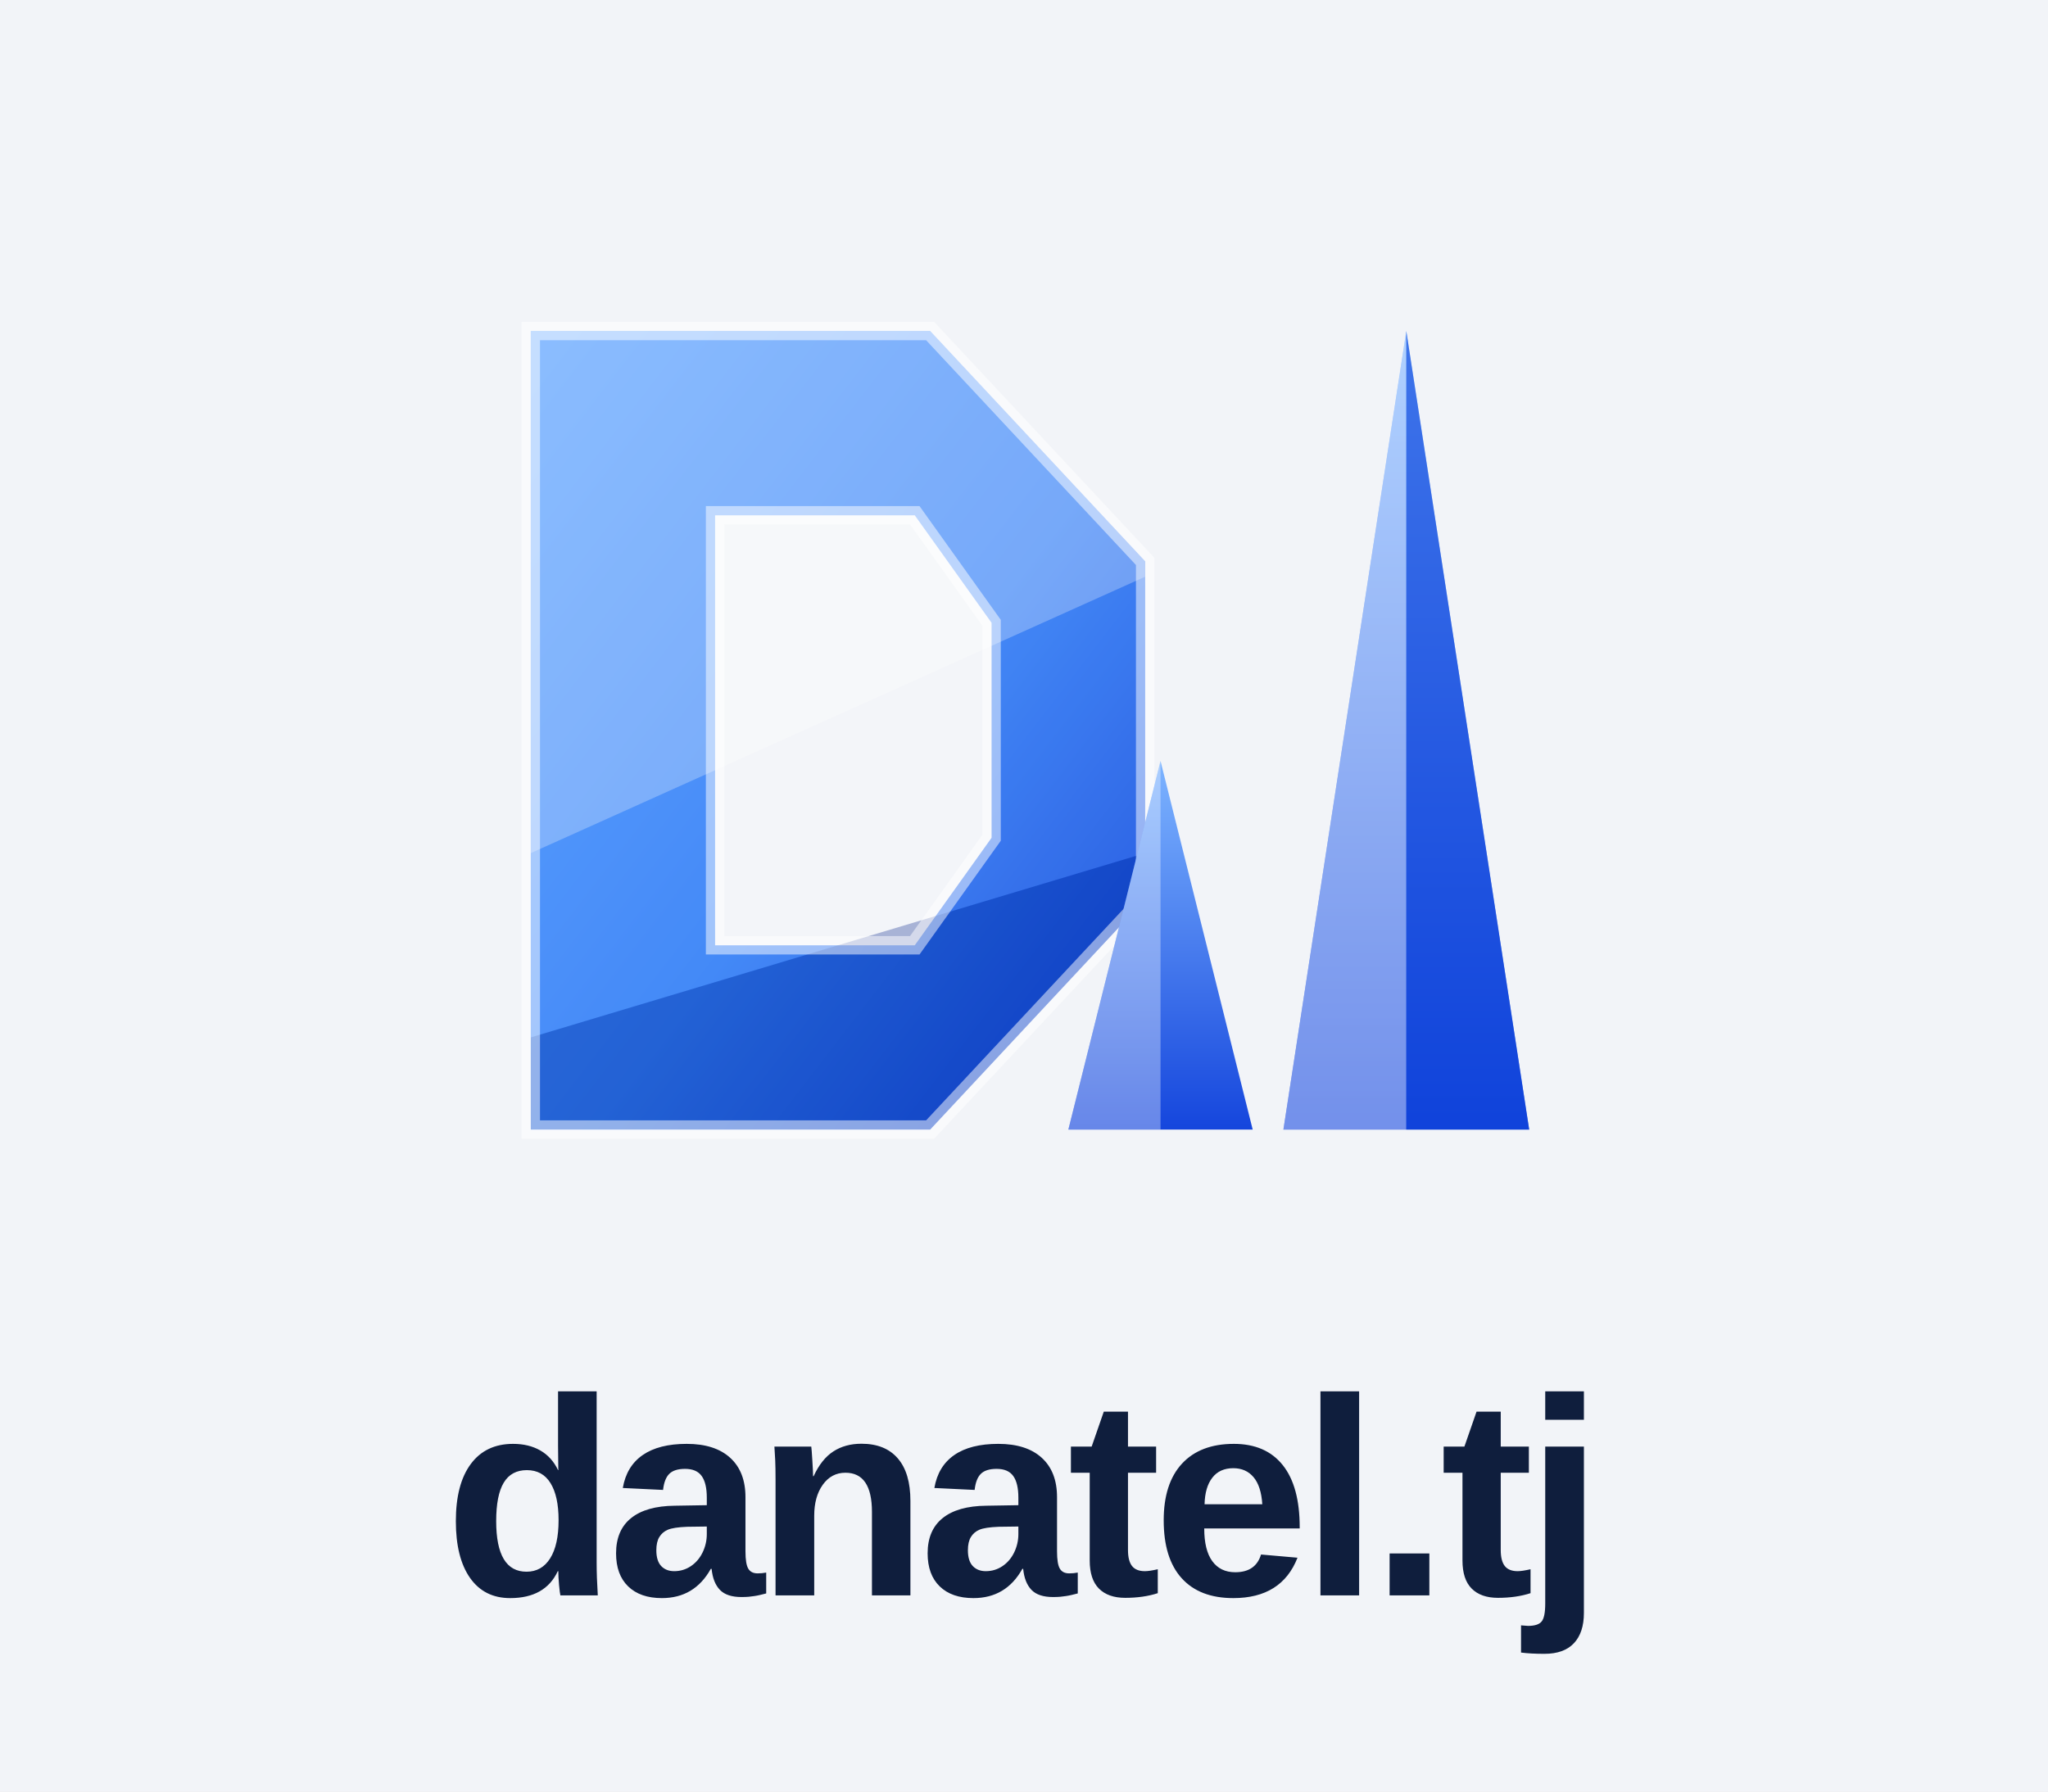
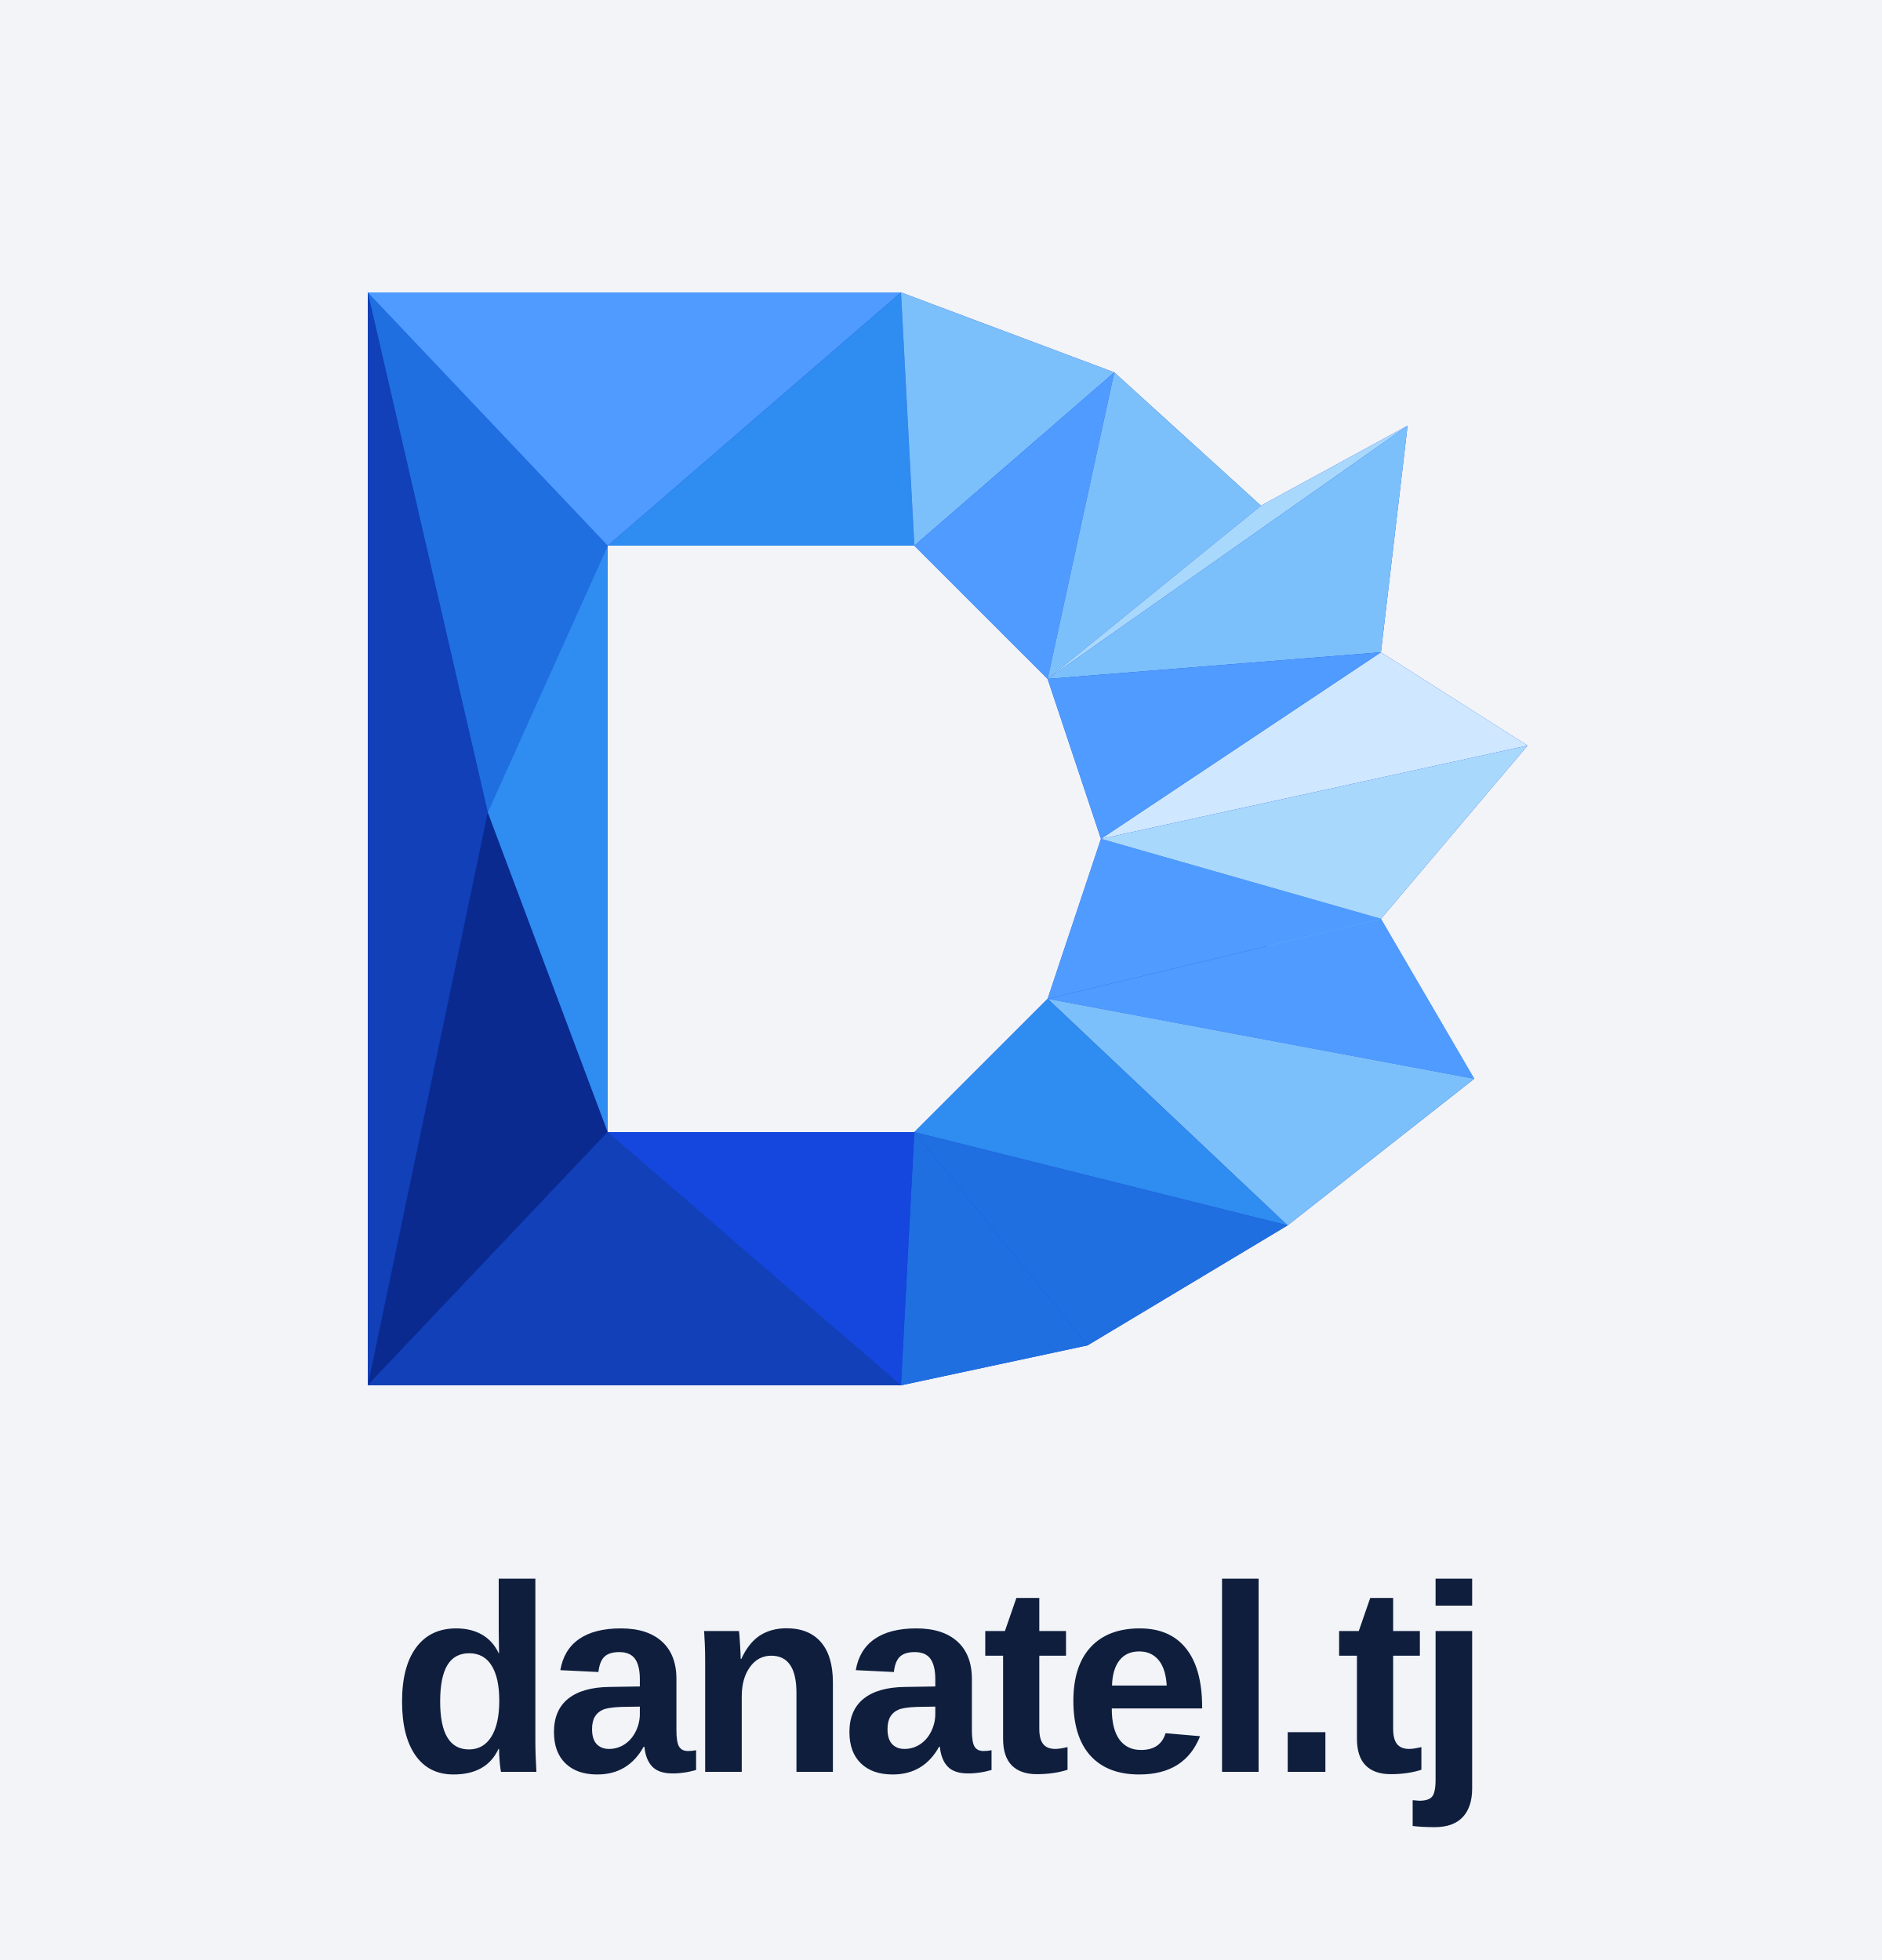
- <svg xmlns="http://www.w3.org/2000/svg" viewBox="0 0 480 420" width="480" height="420">
+ <svg xmlns="http://www.w3.org/2000/svg" viewBox="0 0 480 500" width="480" height="500">
  <defs>
-     <linearGradient id="lb" x1="0" y1="0" x2="1" y2="1">
-       <stop offset="0" stop-color="#4f9bff" />
-       <stop offset="0.55" stop-color="#2f7cf6" />
-       <stop offset="1" stop-color="#0b3fd8" />
-     </linearGradient>
-     <linearGradient id="la" x1="0" y1="0" x2="0" y2="1">
-       <stop offset="0" stop-color="#7db4ff" />
-       <stop offset="1" stop-color="#1546dd" />
-     </linearGradient>
    <clipPath id="lc">
-       <path fill-rule="evenodd" d="M4 6 H30 L44 21 V43 L30 58 H4 Z M16 18 H29 L34 25 V39 L29 46 H16 Z" />
+       <path fill-rule="evenodd" d="M14 18 H94 L126 30 L148 50 L170 38 L166 72 L188 86 L166 112 L180 136 L152 158 L122 176 L94 182 L14 182 Z M50 56 H96 L116 76 L124 100 L116 124 L96 144 L50 144 Z" />
    </clipPath>
  </defs>
-   <rect width="480" height="420" fill="#f2f4f8" />
-   <g transform="translate(110,56) scale(3.6)">
-     <path fill-rule="evenodd" fill="url(#lb)" d="M4 6 H30 L44 21 V43 L30 58 H4 Z M16 18 H29 L34 25 V39 L29 46 H16 Z" />
+   <rect width="480" height="500" fill="#f2f4f8" />
+   <g transform="translate(70,44) scale(1.7)">
+     <path fill-rule="evenodd" fill="#1546dd" d="M14 18 H94 L126 30 L148 50 L170 38 L166 72 L188 86 L166 112 L180 136 L152 158 L122 176 L94 182 L14 182 Z M50 56 H96 L116 76 L124 100 L116 124 L96 144 L50 144 Z" />
    <g clip-path="url(#lc)">
-       <path d="M4 6 H44 V22 L4 40 Z" fill="#ffffff" opacity="0.34" />
-       <path d="M4 40 L44 22 V40 L4 52 Z" fill="#ffffff" opacity="0.10" />
-       <path d="M4 52 L44 40 V58 H4 Z" fill="#0a2a8f" opacity="0.32" />
+       <polygon points="14,18 50,56 32,96" fill="#1f6fe0" />
+       <polygon points="14,18 32,96 14,182" fill="#1140b8" />
+       <polygon points="32,96 50,144 14,182" fill="#0a2a8f" />
+       <polygon points="50,56 50,144 32,96" fill="#2f8cf0" />
+       <polygon points="14,18 94,18 50,56" fill="#4f9bff" />
+       <polygon points="94,18 96,56 50,56" fill="#2f8cf0" />
+       <polygon points="94,18 126,30 96,56" fill="#7cc0fb" />
+       <polygon points="126,30 116,76 96,56" fill="#4f9bff" />
+       <polygon points="126,30 148,50 116,76" fill="#7cc0fb" />
+       <polygon points="148,50 170,38 116,76" fill="#a9d8fd" />
+       <polygon points="170,38 166,72 116,76" fill="#7cc0fb" />
+       <polygon points="166,72 188,86 124,100" fill="#cfe8ff" />
+       <polygon points="166,72 124,100 116,76" fill="#4f9bff" />
+       <polygon points="188,86 166,112 124,100" fill="#a9d8fd" />
+       <polygon points="166,112 180,136 124,100" fill="#7cc0fb" />
+       <polygon points="166,112 116,124 124,100" fill="#4f9bff" />
+       <polygon points="166,112 180,136 116,124" fill="#4f9bff" />
+       <polygon points="180,136 152,158 116,124" fill="#7cc0fb" />
+       <polygon points="152,158 96,144 116,124" fill="#2f8cf0" />
+       <polygon points="152,158 122,176 96,144" fill="#1f6fe0" />
+       <polygon points="122,176 94,182 96,144" fill="#1f6fe0" />
+       <polygon points="50,144 96,144 94,182" fill="#1546dd" />
+       <polygon points="94,182 14,182 50,144" fill="#1140b8" />
    </g>
-     <path d="M4 6 H30 L44 21 V43 L30 58 H4 Z" fill="none" stroke="#ffffff" stroke-opacity="0.5" stroke-width="1.2" />
-     <path d="M16 18 H29 L34 25 V39 L29 46 H16 Z" fill="none" stroke="#ffffff" stroke-opacity="0.5" stroke-width="1.2" />
-     <path d="M39 58 H51 L45 34 Z" fill="url(#la)" />
-     <path d="M39 58 H45 L45 34 Z" fill="#ffffff" opacity="0.35" />
-     <path d="M53 58 H69 L61 6 Z" fill="url(#la)" />
-     <path d="M53 58 H61 L61 6 Z" fill="#ffffff" opacity="0.40" />
-     <path d="M61 6 L69 58 L61 58 Z" fill="#0b3fd8" opacity="0.55" />
  </g>
-   <text x="240" y="374" text-anchor="middle" font-family="Arial, Helvetica, sans-serif" font-size="66" font-weight="800" letter-spacing="-2" fill="#0f1e3d">danatel.tj</text>
+   <text x="240" y="452" text-anchor="middle" font-family="Arial, Helvetica, sans-serif" font-size="68" font-weight="800" letter-spacing="-2" fill="#0f1e3d">danatel.tj</text>
</svg>
